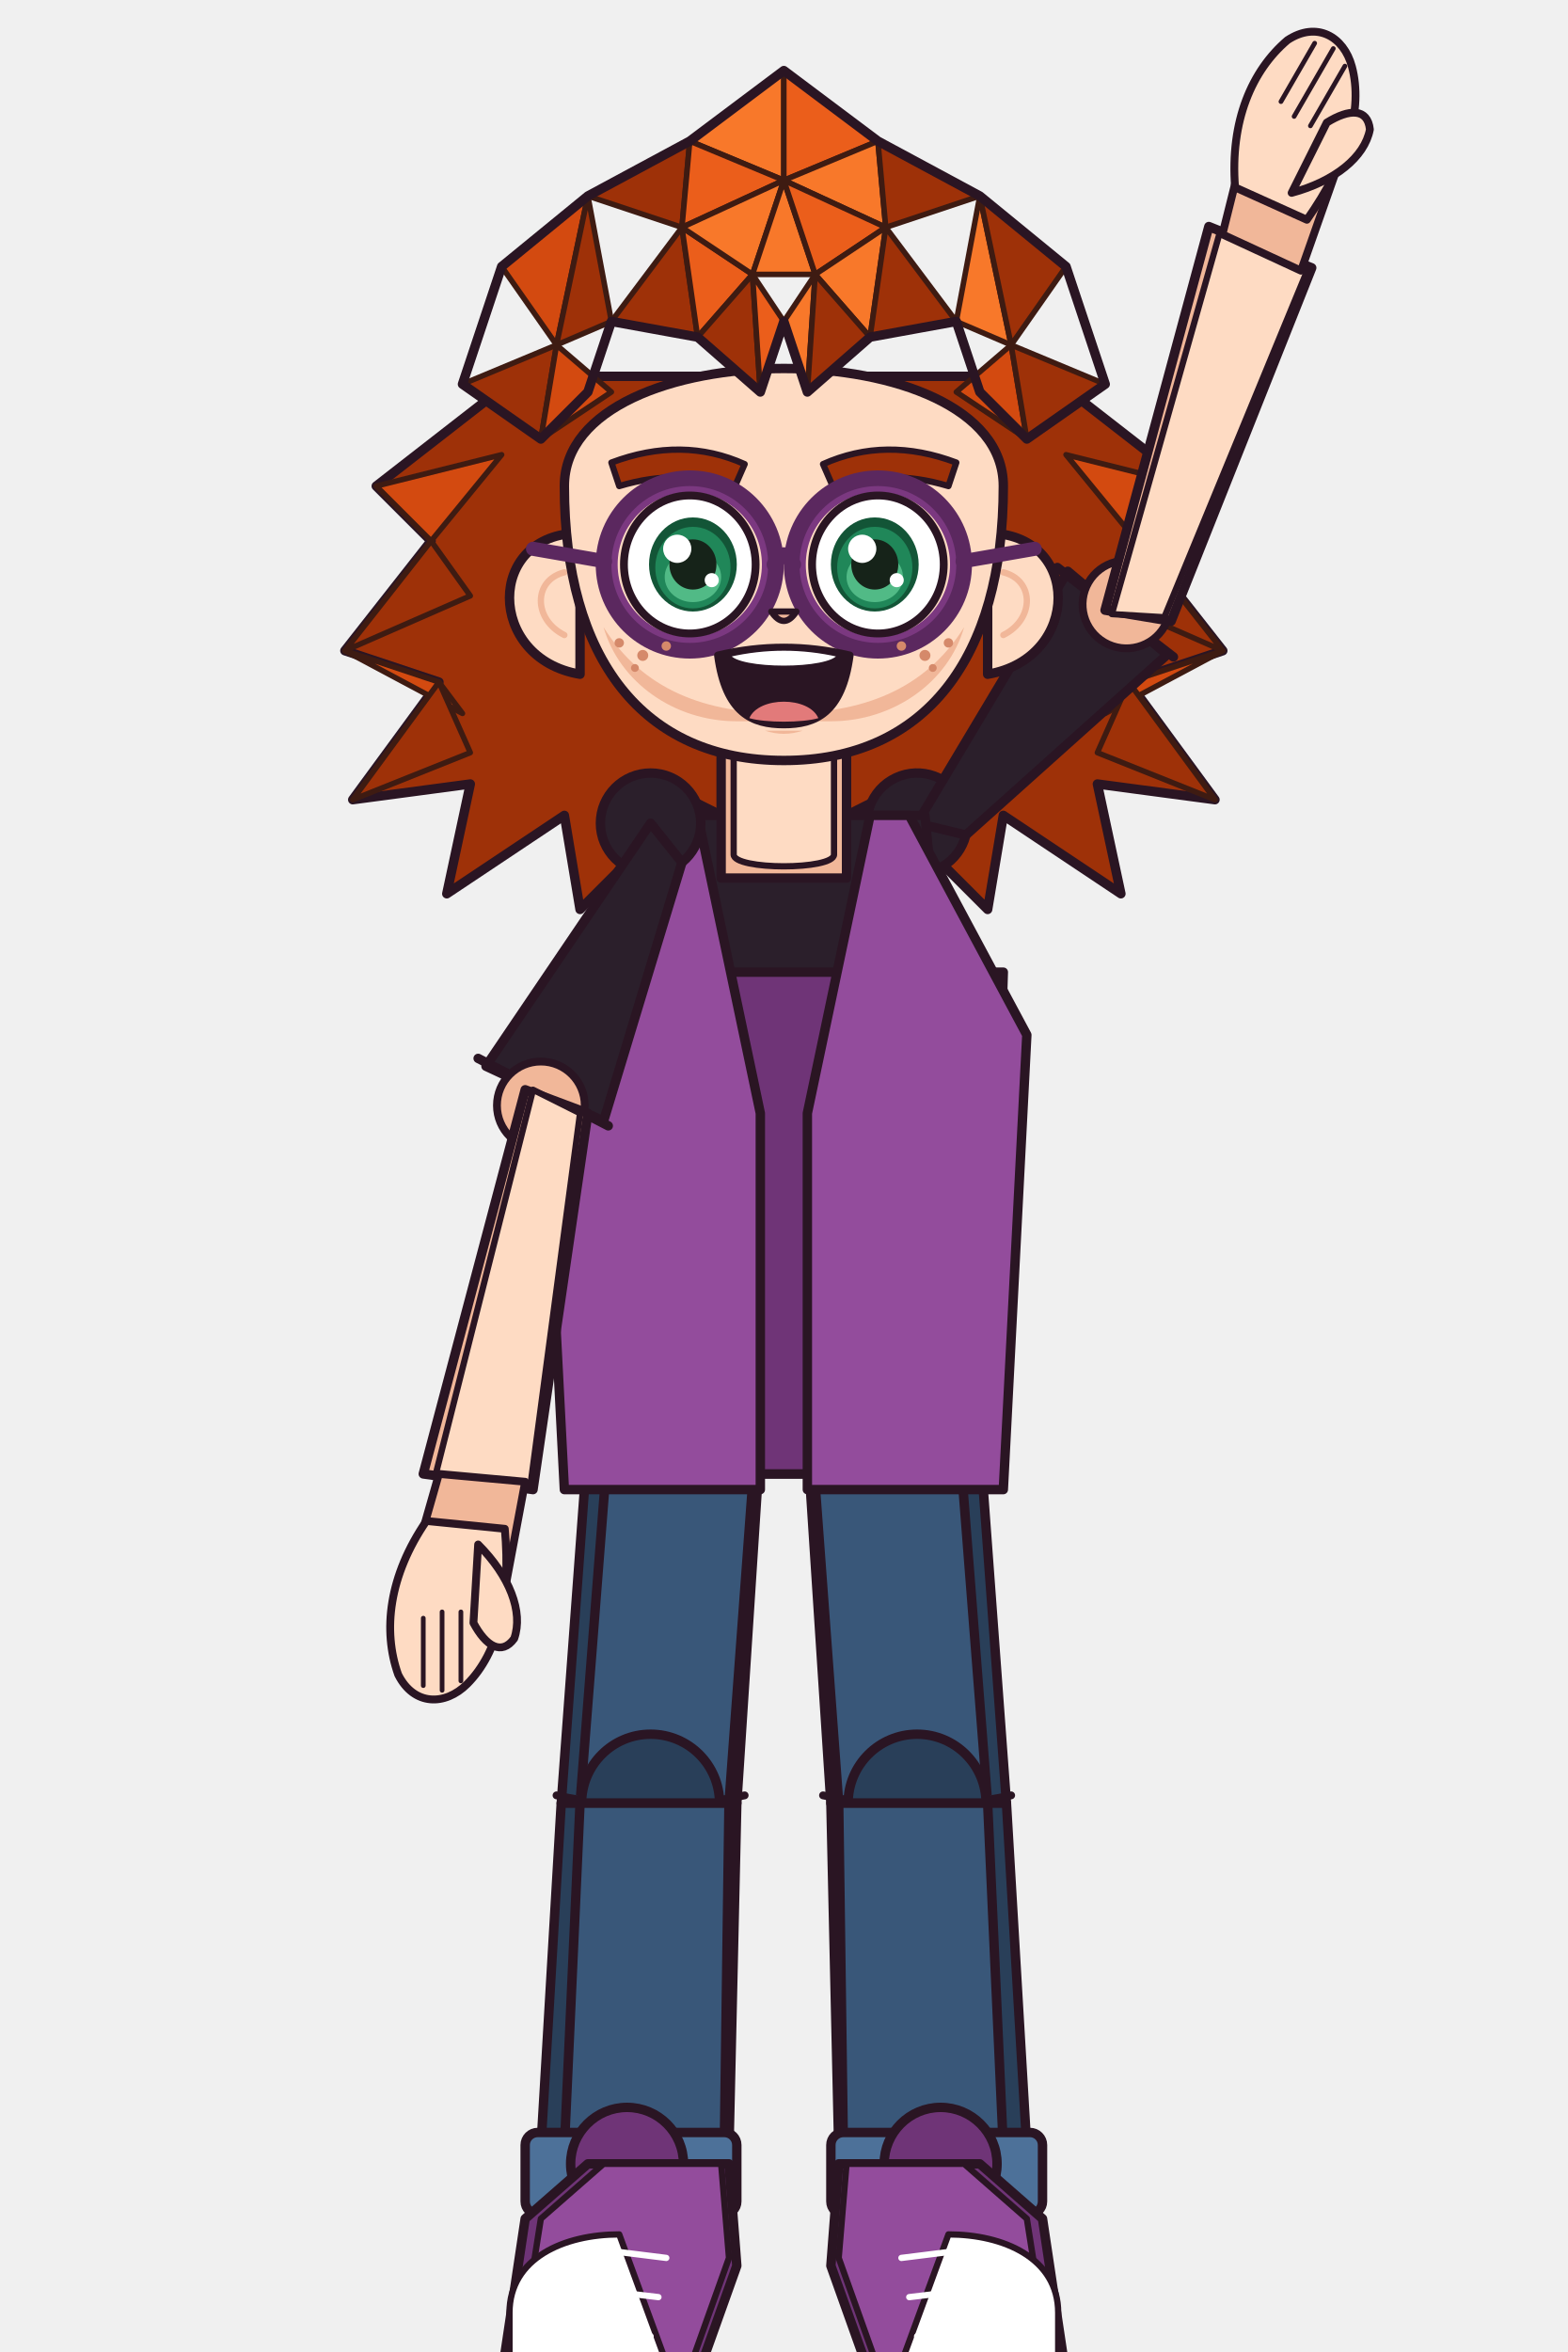
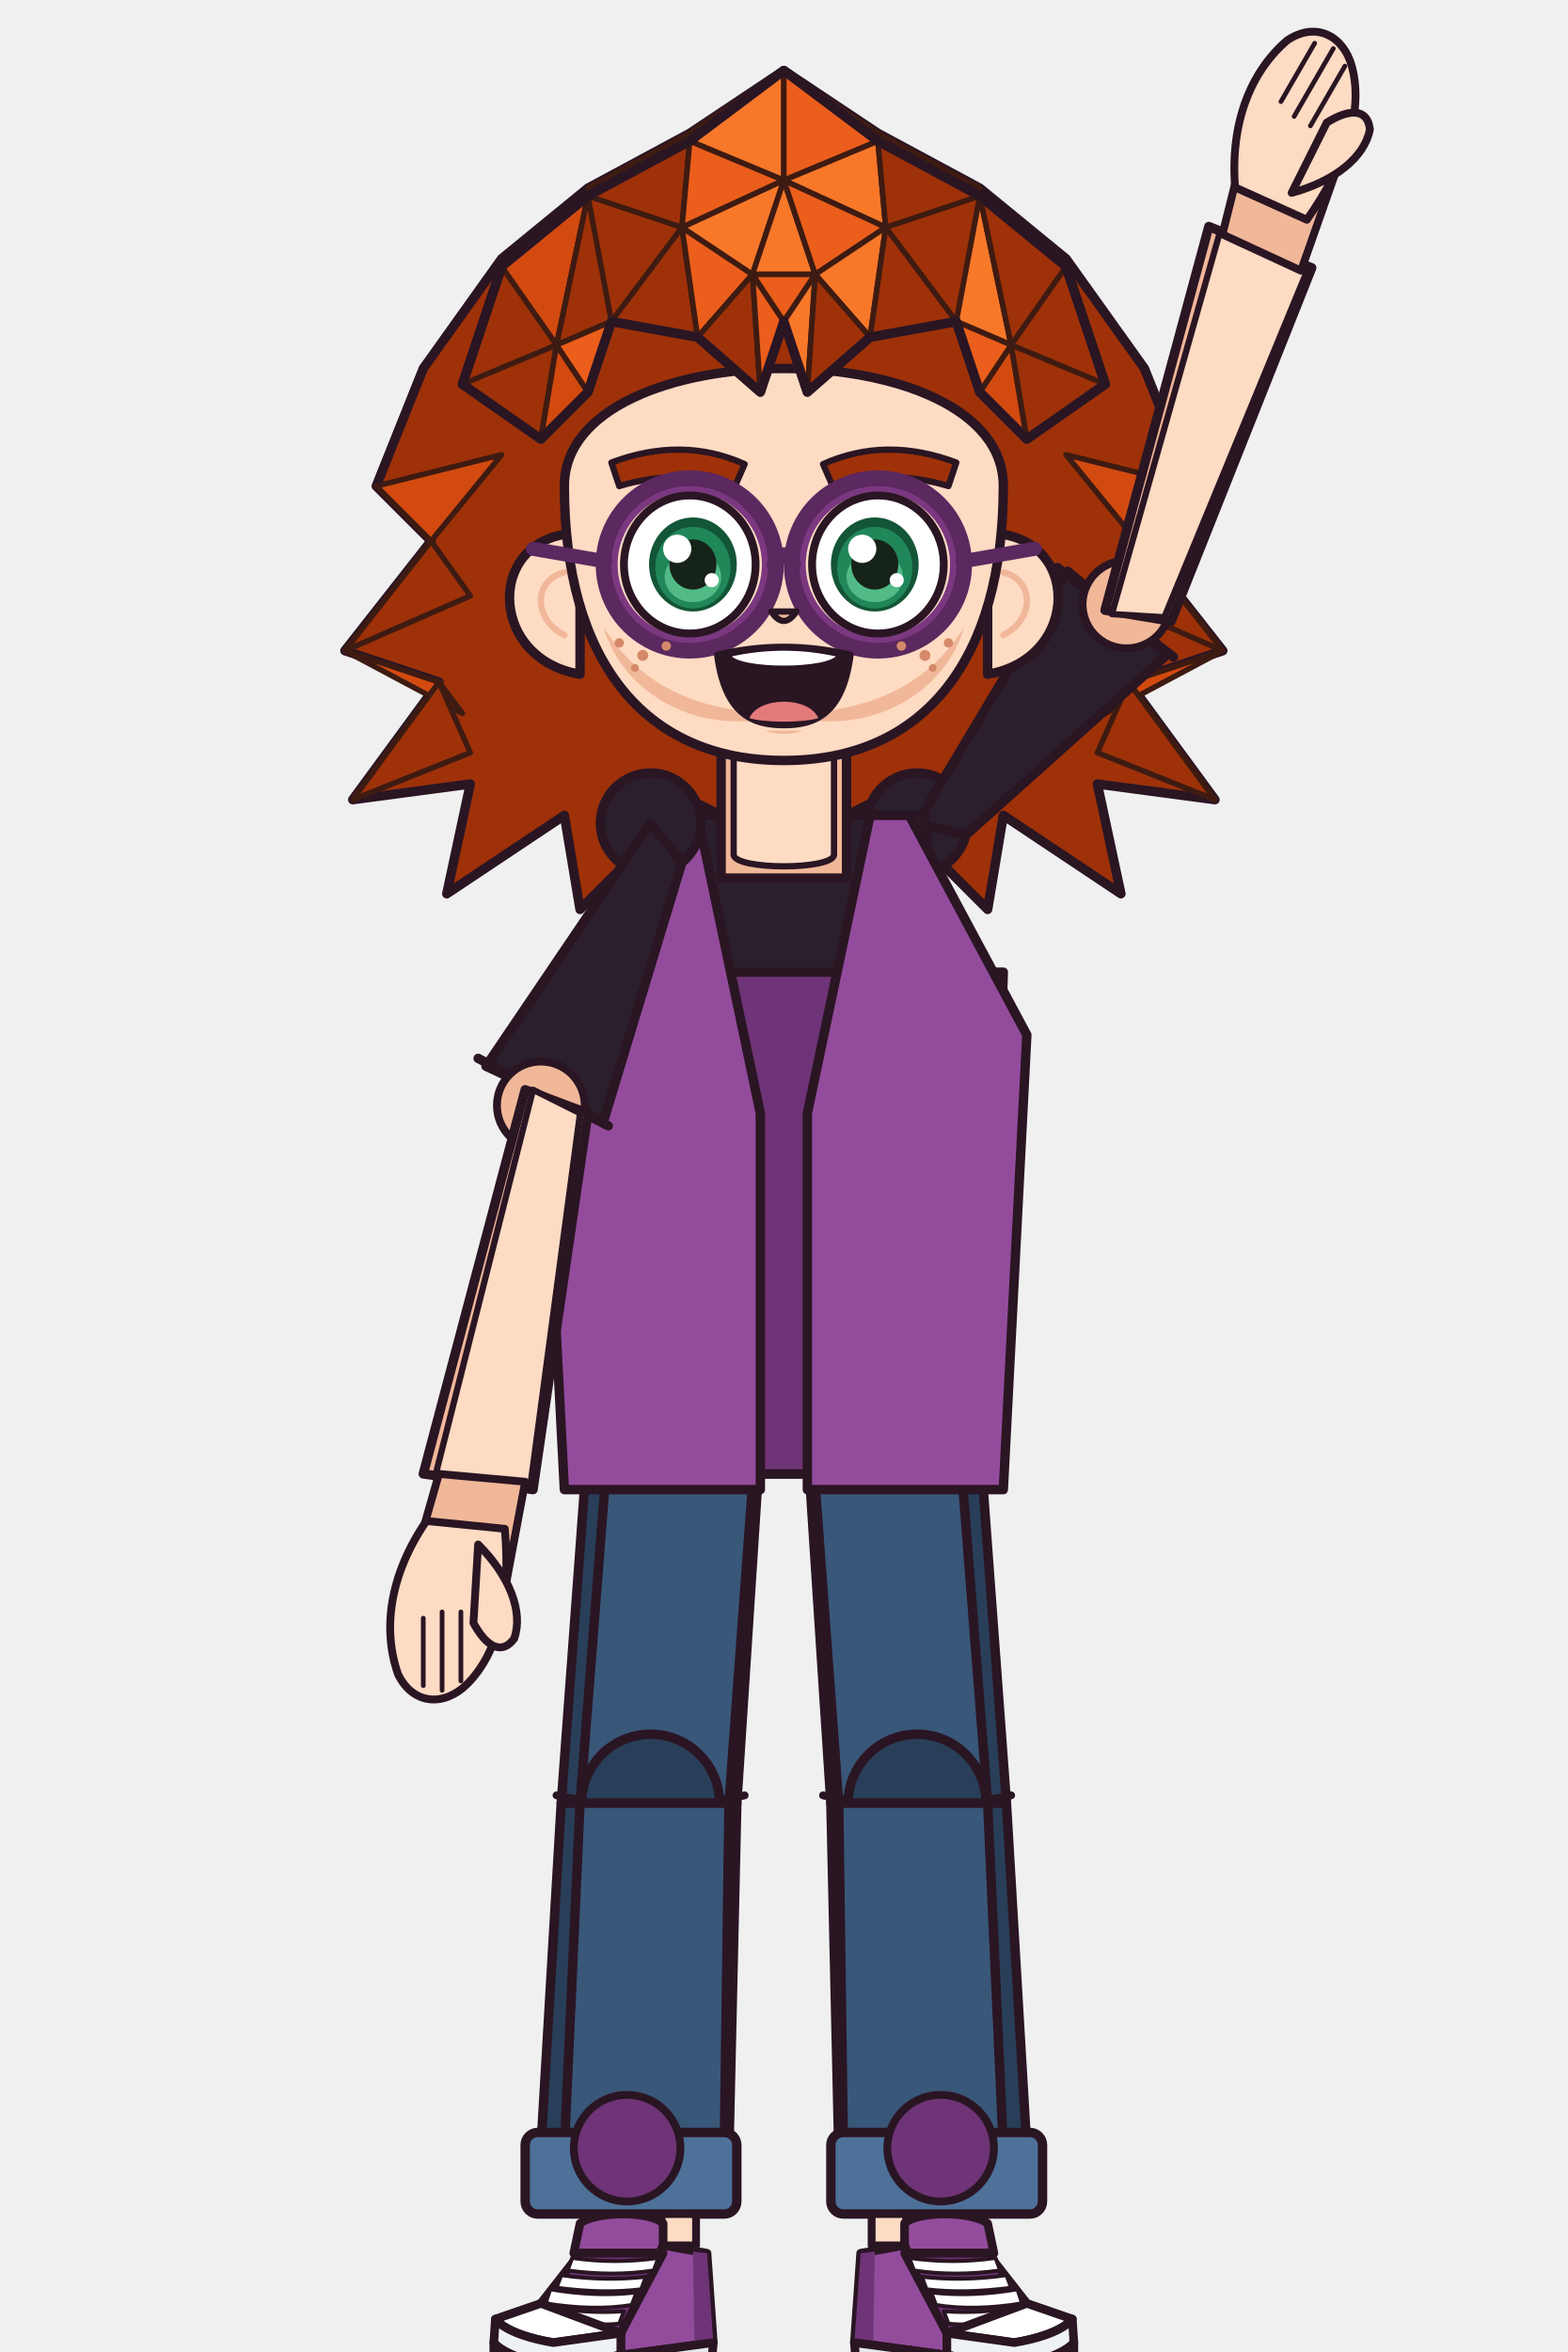
<svg xmlns="http://www.w3.org/2000/svg" viewBox="0 0 1000 1500" width="1000" height="1500">
  <rect width="1000" height="1500" fill="none" />
  <g id="character_root">
    <g id="fk_head_back" transform="rotate(0.0, 500, 520)">
      <g id="layer_head_back">
-         <path fill="#9e3108" stroke="#2a1523" stroke-width="6" stroke-linecap="round" stroke-linejoin="round" d="M330 240 L240 310 L275 345 L220 415 L280 435 L225 510 L300 500 L285 570 L360 520 L370 580 L440 510 L500 540 L560 510 L630 580 L640 520 L715 570 L700 500 L775 510 L720 435 L780 415 L725 345 L760 310 L670 240 Z" />
+         <path fill="#9e3108" stroke="#2a1523" stroke-width="6" stroke-linecap="round" stroke-linejoin="round" d="M500 45 L440 85 L375 120 L320 165 L270 235 L240 310 L275 345 L220 415 L280 435 L225 510 L300 500 L285 570 L360 520 L370 580 L440 510 L500 540 L560 510 L630 580 L640 520 L715 570 L700 500 L775 510 L720 435 L780 415 L725 345 L760 310 L730 235 L680 165 L625 120 L560 85 Z" />
        <polygon points="240,310 275,345 320,290" fill="#d34a10" stroke="#3e1b12" stroke-width="3.5" stroke-linejoin="round" />
        <polygon points="275,345 220,415 300,380" fill="#9e3108" stroke="#3e1b12" stroke-width="3.5" stroke-linejoin="round" />
        <polygon points="220,415 280,435 295,455" fill="#d34a10" stroke="#3e1b12" stroke-width="3.5" stroke-linejoin="round" />
        <polygon points="280,435 225,510 300,480" fill="#9e3108" stroke="#3e1b12" stroke-width="3.5" stroke-linejoin="round" />
        <polygon points="760,310 725,345 680,290" fill="#d34a10" stroke="#3e1b12" stroke-width="3.5" stroke-linejoin="round" />
        <polygon points="725,345 780,415 700,380" fill="#9e3108" stroke="#3e1b12" stroke-width="3.5" stroke-linejoin="round" />
        <polygon points="780,415 720,435 705,455" fill="#d34a10" stroke="#3e1b12" stroke-width="3.5" stroke-linejoin="round" />
        <polygon points="720,435 775,510 700,480" fill="#9e3108" stroke="#3e1b12" stroke-width="3.5" stroke-linejoin="round" />
+         <polygon points="500,45 440,85 500,140" fill="#eb5e1b" stroke="#3e1b12" stroke-width="3.5" stroke-linejoin="round" />
+         <polygon points="500,45 500,140 560,85" fill="#f8782a" stroke="#3e1b12" stroke-width="3.5" stroke-linejoin="round" />
+         <polygon points="440,85 375,120 440,165" fill="#9e3108" stroke="#3e1b12" stroke-width="3.5" stroke-linejoin="round" />
+         <polygon points="440,85 440,165 500,140" fill="#d34a10" stroke="#3e1b12" stroke-width="3.5" stroke-linejoin="round" />
+         <polygon points="560,85 500,140 560,165" fill="#d34a10" stroke="#3e1b12" stroke-width="3.5" stroke-linejoin="round" />
+         <polygon points="560,85 625,120 560,165" fill="#9e3108" stroke="#3e1b12" stroke-width="3.5" stroke-linejoin="round" />
      </g>
    </g>
    <g id="fk_leg_r" transform="rotate(0.0, 565, 930)">
      <g id="layer_leg_upper_right">
        <circle cx="565" cy="930" r="48" fill="#293f59" stroke="#2a1523" stroke-width="6" />
        <path fill="#293f59" stroke="#2a1523" stroke-width="6" stroke-linecap="round" stroke-linejoin="round" d="M515 920 L530 1150 L642 1150 L625 920 Z" />
        <path fill="#395779" stroke="#2a1523" stroke-width="6" stroke-linecap="round" stroke-linejoin="round" d="M518 920 L535 1150 L630 1150 L612 920 Z" />
        <path fill="#293f59" stroke="#2a1523" stroke-width="5" stroke-linecap="round" d="M525 1145 Q585 1158 645 1145" />
      </g>
      <g id="fk_leg_lower_r" transform="rotate(0.0, 585, 1150)">
        <g id="layer_leg_lower_right">
          <circle cx="585" cy="1150" r="44" fill="#293f59" stroke="#2a1523" stroke-width="6" />
          <path fill="#293f59" stroke="#2a1523" stroke-width="6" stroke-linecap="round" stroke-linejoin="round" d="M530 1150 L535 1370 L655 1370 L642 1150 Z" />
          <path fill="#395779" stroke="#2a1523" stroke-width="6" stroke-linecap="round" stroke-linejoin="round" d="M535 1150 L538 1370 L640 1370 L630 1150 Z" />
          <rect x="530" y="1360" width="135" height="52" rx="8" fill="#4d7199" stroke="#2a1523" stroke-width="6" />
        </g>
        <g id="fk_shoe_r" transform="rotate(0.0, 600, 1380)">
          <g id="layer_shoe_right">
-             <circle cx="600" cy="1380" r="36" fill="#6f3477" stroke="#2a1523" stroke-width="6" />
-             <path fill="#6f3477" stroke="#2a1523" stroke-width="6" stroke-linecap="round" stroke-linejoin="round" d="M665 1415 L625 1380 L535 1380 L530 1445 L555 1515 L680 1515 Z" />
-             <path fill="#934c9c" stroke="#2a1523" stroke-width="4" stroke-linecap="round" stroke-linejoin="round" d="M655 1415 L615 1380 L540 1380 L535 1440 L560 1510 L670 1510 Z" />
-             <path fill="#ffffff" stroke="#2a1523" stroke-width="4" stroke-linecap="round" stroke-linejoin="round" d="M675 1515 L675 1475 C675 1440 640 1425 605 1425 L572 1515 Z" />
-             <line x1="615" y1="1435" x2="575" y2="1440" stroke="#ffffff" stroke-width="4" stroke-linecap="round" />
-             <line x1="622" y1="1460" x2="580" y2="1465" stroke="#ffffff" stroke-width="4" stroke-linecap="round" />
-             <line x1="632" y1="1485" x2="585" y2="1490" stroke="#ffffff" stroke-width="4" stroke-linecap="round" />
-             <path fill="#f0e8f2" stroke="#2a1523" stroke-width="6" stroke-linecap="round" stroke-linejoin="round" d="M685 1510 L555 1510 C545 1510 540 1525 545 1545 L685 1545 C695 1545 695 1510 685 1510 Z" />
+             <circle cx="600" cy="1370" r="34" fill="#6f3477" stroke="#2a1523" stroke-width="5" />
+             <path fill="#fedbc3" stroke="#2a1523" stroke-width="5" stroke-linecap="round" stroke-linejoin="round" d="M578 1412 L556 1412 L556 1432 L578 1432 Z" />
+             <path fill="#934c9c" stroke="#2a1523" stroke-width="5.5" stroke-linecap="round" stroke-linejoin="round" d="M630 1418 C620 1410 585 1410 577 1418 L577 1437 L634 1437 Z" />
+             <path fill="#934c9c" stroke="#2a1523" stroke-width="5.5" stroke-linecap="round" stroke-linejoin="round" d="M577 1432 L549 1437 L545 1494 L604 1502 L604 1488 Z" />
+             <path fill="#6f3477" d="M558 1436 L549 1437 L545 1494 L557 1497 Z" />
+             <path fill="#6f3477" stroke="#2a1523" stroke-width="5.5" stroke-linecap="round" stroke-linejoin="round" d="M630 1437 L577 1437 L604 1488 L655 1469 Z" />
+             <path fill="#ffffff" stroke="#2a1523" stroke-width="2.5" stroke-linejoin="round" d="M635 1440 Q608 1444 580 1440 L583 1448 Q609 1452 638 1448 Z" />
+             <path fill="#ffffff" stroke="#2a1523" stroke-width="2.5" stroke-linejoin="round" d="M642 1451 Q614 1455 588 1452 L591 1460 Q615 1463 645 1459 Z" />
+             <path fill="#ffffff" stroke="#2a1523" stroke-width="2.5" stroke-linejoin="round" d="M649 1460 Q620 1465 594 1462 L597 1470 Q621 1474 652 1469 Z" />
+             <path fill="#ffffff" stroke="#2a1523" stroke-width="2.5" stroke-linejoin="round" d="M656 1470 Q628 1476 602 1474 L605 1482 Q629 1484 659 1478 Z" />
+             <path fill="#ffffff" stroke="#2a1523" stroke-width="5.5" stroke-linecap="round" stroke-linejoin="round" d="M655 1469 L604 1488 L647 1494 C671 1490 681 1483 684 1479 Z" />
+             <path fill="#eef2f6" stroke="#2a1523" stroke-width="5.5" stroke-linecap="round" stroke-linejoin="round" d="M684 1479 C681 1483 671 1490 647 1494 L604 1488 L604 1502 L647 1509 C671 1505 682 1498 685 1494 Z" />
+             <path fill="#f0e8f2" stroke="#2a1523" stroke-width="5.5" stroke-linecap="round" stroke-linejoin="round" d="M685 1494 C682 1498 671 1505 647 1509 L604 1502 L604 1526 L655 1533 C674 1530 684 1520 685 1508 Z" />
+             <path fill="#e6eaef" stroke="#2a1523" stroke-width="5.5" stroke-linecap="round" stroke-linejoin="round" d="M604 1502 L545 1494 L546 1506 L590 1530 L604 1526 Z" />
+             <line x1="604" y1="1502" x2="604" y2="1526" stroke="#2a1523" stroke-width="4.5" stroke-linecap="round" />
          </g>
        </g>
      </g>
    </g>
    <g id="fk_leg_l" transform="rotate(0.0, 435, 930)">
      <g id="layer_leg_upper_left">
        <circle cx="435" cy="930" r="48" fill="#293f59" stroke="#2a1523" stroke-width="6" />
        <path fill="#293f59" stroke="#2a1523" stroke-width="6" stroke-linecap="round" stroke-linejoin="round" d="M375 920 L358 1150 L470 1150 L485 920 Z" />
        <path fill="#395779" stroke="#2a1523" stroke-width="6" stroke-linecap="round" stroke-linejoin="round" d="M388 920 L370 1150 L465 1150 L482 920 Z" />
        <path fill="#293f59" stroke="#2a1523" stroke-width="5" stroke-linecap="round" d="M355 1145 Q415 1158 475 1145" />
      </g>
      <g id="fk_leg_lower_l" transform="rotate(0.0, 415, 1150)">
        <g id="layer_leg_lower_left">
          <circle cx="415" cy="1150" r="44" fill="#293f59" stroke="#2a1523" stroke-width="6" />
          <path fill="#293f59" stroke="#2a1523" stroke-width="6" stroke-linecap="round" stroke-linejoin="round" d="M358 1150 L345 1370 L465 1370 L470 1150 Z" />
          <path fill="#395779" stroke="#2a1523" stroke-width="6" stroke-linecap="round" stroke-linejoin="round" d="M370 1150 L360 1370 L462 1370 L465 1150 Z" />
          <rect x="335" y="1360" width="135" height="52" rx="8" fill="#4d7199" stroke="#2a1523" stroke-width="6" />
        </g>
        <g id="fk_shoe_l" transform="rotate(0.0, 400, 1380)">
          <g id="layer_shoe_left">
-             <circle cx="400" cy="1380" r="36" fill="#6f3477" stroke="#2a1523" stroke-width="6" />
-             <path fill="#6f3477" stroke="#2a1523" stroke-width="6" stroke-linecap="round" stroke-linejoin="round" d="M335 1415 L375 1380 L465 1380 L470 1445 L445 1515 L320 1515 Z" />
-             <path fill="#934c9c" stroke="#2a1523" stroke-width="4" stroke-linecap="round" stroke-linejoin="round" d="M345 1415 L385 1380 L460 1380 L465 1440 L440 1510 L330 1510 Z" />
-             <path fill="#ffffff" stroke="#2a1523" stroke-width="4" stroke-linecap="round" stroke-linejoin="round" d="M325 1515 L325 1475 C325 1440 360 1425 395 1425 L428 1515 Z" />
-             <line x1="385" y1="1435" x2="425" y2="1440" stroke="#ffffff" stroke-width="4" stroke-linecap="round" />
-             <line x1="378" y1="1460" x2="420" y2="1465" stroke="#ffffff" stroke-width="4" stroke-linecap="round" />
-             <line x1="368" y1="1485" x2="415" y2="1490" stroke="#ffffff" stroke-width="4" stroke-linecap="round" />
-             <path fill="#f0e8f2" stroke="#2a1523" stroke-width="6" stroke-linecap="round" stroke-linejoin="round" d="M315 1510 L445 1510 C455 1510 460 1525 455 1545 L315 1545 C305 1545 305 1510 315 1510 Z" />
+             <circle cx="400" cy="1370" r="34" fill="#6f3477" stroke="#2a1523" stroke-width="5" />
+             <path fill="#fedbc3" stroke="#2a1523" stroke-width="5" stroke-linecap="round" stroke-linejoin="round" d="M422 1412 L444 1412 L444 1432 L422 1432 Z" />
+             <path fill="#934c9c" stroke="#2a1523" stroke-width="5.5" stroke-linecap="round" stroke-linejoin="round" d="M370 1418 C380 1410 415 1410 423 1418 L423 1437 L366 1437 Z" />
+             <path fill="#934c9c" stroke="#2a1523" stroke-width="5.5" stroke-linecap="round" stroke-linejoin="round" d="M423 1432 L451 1437 L455 1494 L396 1502 L396 1488 Z" />
+             <path fill="#6f3477" d="M442 1436 L451 1437 L455 1494 L443 1497 Z" />
+             <path fill="#6f3477" stroke="#2a1523" stroke-width="5.5" stroke-linecap="round" stroke-linejoin="round" d="M370 1437 L423 1437 L396 1488 L345 1469 Z" />
+             <path fill="#ffffff" stroke="#2a1523" stroke-width="2.5" stroke-linejoin="round" d="M365 1440 Q392 1444 420 1440 L417 1448 Q391 1452 362 1448 Z" />
+             <path fill="#ffffff" stroke="#2a1523" stroke-width="2.5" stroke-linejoin="round" d="M358 1451 Q386 1455 412 1452 L409 1460 Q385 1463 355 1459 Z" />
+             <path fill="#ffffff" stroke="#2a1523" stroke-width="2.5" stroke-linejoin="round" d="M351 1460 Q380 1465 406 1462 L403 1470 Q379 1474 348 1469 Z" />
+             <path fill="#ffffff" stroke="#2a1523" stroke-width="2.5" stroke-linejoin="round" d="M344 1470 Q372 1476 398 1474 L395 1482 Q371 1484 341 1478 Z" />
+             <path fill="#ffffff" stroke="#2a1523" stroke-width="5.5" stroke-linecap="round" stroke-linejoin="round" d="M345 1469 L396 1488 L353 1494 C329 1490 319 1483 316 1479 Z" />
+             <path fill="#eef2f6" stroke="#2a1523" stroke-width="5.5" stroke-linecap="round" stroke-linejoin="round" d="M316 1479 C319 1483 329 1490 353 1494 L396 1488 L396 1502 L353 1509 C329 1505 318 1498 315 1494 Z" />
+             <path fill="#f0e8f2" stroke="#2a1523" stroke-width="5.5" stroke-linecap="round" stroke-linejoin="round" d="M315 1494 C318 1498 329 1505 353 1509 L396 1502 L396 1526 L345 1533 C326 1530 316 1520 315 1508 Z" />
+             <path fill="#e6eaef" stroke="#2a1523" stroke-width="5.5" stroke-linecap="round" stroke-linejoin="round" d="M396 1502 L455 1494 L454 1506 L410 1530 L396 1526 Z" />
+             <line x1="396" y1="1502" x2="396" y2="1526" stroke="#2a1523" stroke-width="4.5" stroke-linecap="round" />
          </g>
        </g>
      </g>
    </g>
    <g id="fk_arm_r" transform="rotate(-115.0, 585, 525)">
      <g id="layer_arm_upper_right">
        <circle cx="585" cy="525" r="32" fill="#2b1f2b" stroke="#2a1523" stroke-width="6" />
        <path fill="#2b1f2b" stroke="#2a1523" stroke-width="6" stroke-linecap="round" stroke-linejoin="round" d="M585 525 L690 680 L615 715 L565 550 Z" />
        <path fill="#2b1f2b" stroke="#2a1523" stroke-width="6" stroke-linecap="round" stroke-linejoin="round" d="M695 675 L612 718" />
      </g>
      <g id="fk_arm_lower_r" transform="rotate(-35.0, 655, 705)">
        <g id="layer_arm_lower_right">
          <circle cx="655" cy="705" r="28" fill="#f1b799" stroke="#2a1523" stroke-width="5" />
          <path fill="#f1b799" stroke="#2a1523" stroke-width="6" stroke-linecap="round" stroke-linejoin="round" d="M665 695 L730 940 L660 950 L625 710 Z" />
          <path fill="#fedbc3" stroke="#2a1523" stroke-width="4" stroke-linecap="round" stroke-linejoin="round" d="M660 695 L722 940 L662 950 L630 710 Z" />
          <g id="girl_hand_r">
            <path fill="#f1b799" stroke="#2a1523" stroke-width="5" stroke-linecap="round" stroke-linejoin="round" d="M720 940 L740 1010 L680 1025 L665 945 Z" />
            <path fill="#fedbc3" stroke="#2a1523" stroke-width="5" stroke-linecap="round" stroke-linejoin="round" d="M728 970 C752 1005 756 1040 746 1068 C736 1088 716 1088 702 1074 C682 1054 674 1020 678 975 Z" />
            <path fill="#fedbc3" stroke="#2a1523" stroke-width="5" stroke-linecap="round" stroke-linejoin="round" d="M695 985 C675 1005 666 1028 672 1045 C680 1056 690 1050 698 1035 Z" />
            <line x1="730" y1="1075" x2="730" y2="1032" stroke="#2a1523" stroke-width="3" stroke-linecap="round" />
            <line x1="718" y1="1078" x2="718" y2="1028" stroke="#2a1523" stroke-width="3" stroke-linecap="round" />
            <line x1="706" y1="1072" x2="706" y2="1028" stroke="#2a1523" stroke-width="3" stroke-linecap="round" />
          </g>
        </g>
      </g>
    </g>
    <g id="layer_torso">
      <path fill="#2b1f2b" stroke="#2a1523" stroke-width="6" stroke-linecap="round" stroke-linejoin="round" d="M410 520 L370 940 L630 940 L590 520 Z" />
      <path fill="#fedbc3" stroke="#2a1523" stroke-width="5" stroke-linecap="round" stroke-linejoin="round" d="M465 520 C475 550 525 550 535 520 Z" />
      <path fill="#6f3477" stroke="#2a1523" stroke-width="6" stroke-linecap="round" stroke-linejoin="round" d="M360 620 L370 940 L630 940 L640 620 Z" />
      <path fill="#934c9c" stroke="#2a1523" stroke-width="6" stroke-linecap="round" stroke-linejoin="round" d="M420 520 L345 660 L360 950 L485 950 L485 710 L445 520 Z" />
      <path fill="#934c9c" stroke="#2a1523" stroke-width="6" stroke-linecap="round" stroke-linejoin="round" d="M580 520 L655 660 L640 950 L515 950 L515 710 L555 520 Z" />
    </g>
    <g id="fk_head_base" transform="rotate(0.0, 500, 520)">
      <g id="layer_head_base">
        <path fill="#f1b799" stroke="#2a1523" stroke-width="6" stroke-linecap="round" stroke-linejoin="round" d="M460 450 L460 560 L540 560 L540 450 Z" />
        <path fill="#fedbc3" stroke="#2a1523" stroke-width="4" stroke-linecap="round" stroke-linejoin="round" d="M468 450 L468 545 C468 555 532 555 532 545 L532 450 Z" />
        <path fill="#fedbc3" stroke="#2a1523" stroke-width="6" stroke-linecap="round" stroke-linejoin="round" d="M370 340 C310 340 310 420 370 430 Z" />
        <path fill="none" stroke="#f1b799" stroke-width="4" stroke-linecap="round" d="M360 365 C340 370 340 395 360 405" />
        <path fill="#fedbc3" stroke="#2a1523" stroke-width="6" stroke-linecap="round" stroke-linejoin="round" d="M630 340 C690 340 690 420 630 430 Z" />
        <path fill="none" stroke="#f1b799" stroke-width="4" stroke-linecap="round" d="M640 365 C660 370 660 395 640 405" />
        <path fill="#fedbc3" stroke="#2a1523" stroke-width="6" stroke-linecap="round" stroke-linejoin="round" d="M360 310 C360 210 640 210 640 310 C640 420 590 485 500 485 C410 485 360 420 360 310 Z" />
        <path fill="#f1b799" d="M470 460 C430 460 395 435 385 400 C410 440 450 455 500 455 C550 455 590 440 615 400 C605 435 570 460 530 460 Z" />
        <path fill="#9e3108" stroke="#2a1523" stroke-width="4" stroke-linecap="round" stroke-linejoin="round" d="M390 295 Q435 278 475 296 L468 312 Q435 298 395 310 Z" />
        <path fill="#9e3108" stroke="#2a1523" stroke-width="4" stroke-linecap="round" stroke-linejoin="round" d="M610 295 Q565 278 525 296 L532 312 Q565 298 605 310 Z" />
        <circle cx="440" cy="360" r="54" fill="none" stroke="#5b285f" stroke-width="12" stroke-linecap="round" />
        <circle cx="440" cy="360" r="48" fill="none" stroke="#7b3880" stroke-width="4" />
        <circle cx="560" cy="360" r="54" fill="none" stroke="#5b285f" stroke-width="12" stroke-linecap="round" />
        <circle cx="560" cy="360" r="48" fill="none" stroke="#7b3880" stroke-width="4" />
        <path fill="none" stroke="#5b285f" stroke-width="10" stroke-linecap="round" d="M494 360 Q500 348 506 360" />
        <line x1="386" y1="358" x2="340" y2="350" stroke="#5b285f" stroke-width="9" stroke-linecap="round" />
        <line x1="614" y1="358" x2="660" y2="350" stroke="#5b285f" stroke-width="9" stroke-linecap="round" />
        <circle cx="395" cy="410" r="3" fill="#d5896a" />
        <circle cx="410" cy="418" r="3.5" fill="#d5896a" />
        <circle cx="425" cy="412" r="3" fill="#d5896a" />
        <circle cx="405" cy="426" r="2.5" fill="#d5896a" />
        <circle cx="605" cy="410" r="3" fill="#d5896a" />
        <circle cx="590" cy="418" r="3.5" fill="#d5896a" />
        <circle cx="575" cy="412" r="3" fill="#d5896a" />
        <circle cx="595" cy="426" r="2.5" fill="#d5896a" />
        <path fill="#f1b799" stroke="#2a1523" stroke-width="4" stroke-linecap="round" stroke-linejoin="round" d="M492 390 Q500 402 508 390 Z" />
+         <path fill="#9e3108" stroke="#2a1523" stroke-width="6" stroke-linecap="round" stroke-linejoin="round" d="M500 45 L440 90 L375 125 L320 170 L295 245 L345 280 L375 250 L390 205 L445 215 L485 250 L500 205 L515 250 L555 215 L610 205 L625 250 L655 280 L705 245 L680 170 L625 125 L560 90 Z" />
        <polygon points="500,45 440,90 500,115" fill="#f8782a" stroke="#3e1b12" stroke-width="3.5" stroke-linejoin="round" />
        <polygon points="500,45 500,115 560,90" fill="#eb5e1b" stroke="#3e1b12" stroke-width="3.5" stroke-linejoin="round" />
        <polygon points="440,90 375,125 435,145" fill="#9e3108" stroke="#3e1b12" stroke-width="3.5" stroke-linejoin="round" />
        <polygon points="440,90 435,145 500,115" fill="#eb5e1b" stroke="#3e1b12" stroke-width="3.5" stroke-linejoin="round" />
        <polygon points="560,90 500,115 565,145" fill="#f8782a" stroke="#3e1b12" stroke-width="3.5" stroke-linejoin="round" />
        <polygon points="560,90 625,125 565,145" fill="#9e3108" stroke="#3e1b12" stroke-width="3.5" stroke-linejoin="round" />
        <polygon points="435,145 390,205 445,215" fill="#9e3108" stroke="#3e1b12" stroke-width="3.5" stroke-linejoin="round" />
        <polygon points="435,145 445,215 480,175" fill="#eb5e1b" stroke="#3e1b12" stroke-width="3.5" stroke-linejoin="round" />
        <polygon points="500,115 435,145 480,175" fill="#f8782a" stroke="#3e1b12" stroke-width="3.5" stroke-linejoin="round" />
        <polygon points="500,115 480,175 520,175" fill="#f8782a" stroke="#3e1b12" stroke-width="3.5" stroke-linejoin="round" />
        <polygon points="500,115 520,175 565,145" fill="#eb5e1b" stroke="#3e1b12" stroke-width="3.5" stroke-linejoin="round" />
        <polygon points="565,145 520,175 555,215" fill="#f8782a" stroke="#3e1b12" stroke-width="3.5" stroke-linejoin="round" />
        <polygon points="565,145 555,215 610,205" fill="#9e3108" stroke="#3e1b12" stroke-width="3.5" stroke-linejoin="round" />
        <polygon points="480,175 445,215 485,250" fill="#9e3108" stroke="#3e1b12" stroke-width="3.5" stroke-linejoin="round" />
        <polygon points="480,175 485,250 500,205" fill="#eb5e1b" stroke="#3e1b12" stroke-width="3.5" stroke-linejoin="round" />
+         <polygon points="480,175 520,175 500,205" fill="#eb5e1b" stroke="#3e1b12" stroke-width="3.5" stroke-linejoin="round" />
        <polygon points="520,175 500,205 515,250" fill="#f8782a" stroke="#3e1b12" stroke-width="3.5" stroke-linejoin="round" />
        <polygon points="520,175 515,250 555,215" fill="#9e3108" stroke="#3e1b12" stroke-width="3.5" stroke-linejoin="round" />
        <polygon points="375,125 320,170 355,220" fill="#d34a10" stroke="#3e1b12" stroke-width="3.5" stroke-linejoin="round" />
        <polygon points="375,125 355,220 390,205" fill="#9e3108" stroke="#3e1b12" stroke-width="3.5" stroke-linejoin="round" />
        <polygon points="355,220 295,245 345,280" fill="#9e3108" stroke="#3e1b12" stroke-width="3.5" stroke-linejoin="round" />
-         <polygon points="355,220 345,280 390,250" fill="#d34a10" stroke="#3e1b12" stroke-width="3.5" stroke-linejoin="round" />
+         <polygon points="355,220 345,280 375,250" fill="#d34a10" stroke="#3e1b12" stroke-width="3.5" stroke-linejoin="round" />
+         <polygon points="355,220 375,250 390,205" fill="#eb5e1b" stroke="#3e1b12" stroke-width="3.5" stroke-linejoin="round" />
        <polygon points="625,125 610,205 645,220" fill="#f8782a" stroke="#3e1b12" stroke-width="3.5" stroke-linejoin="round" />
        <polygon points="625,125 645,220 680,170" fill="#9e3108" stroke="#3e1b12" stroke-width="3.5" stroke-linejoin="round" />
-         <polygon points="645,220 610,250 655,280" fill="#d34a10" stroke="#3e1b12" stroke-width="3.5" stroke-linejoin="round" />
+         <polygon points="645,220 625,250 655,280" fill="#d34a10" stroke="#3e1b12" stroke-width="3.5" stroke-linejoin="round" />
+         <polygon points="645,220 610,205 625,250" fill="#eb5e1b" stroke="#3e1b12" stroke-width="3.5" stroke-linejoin="round" />
        <polygon points="645,220 655,280 705,245" fill="#9e3108" stroke="#3e1b12" stroke-width="3.5" stroke-linejoin="round" />
        <path fill="none" stroke="#2a1523" stroke-width="6" stroke-linecap="round" stroke-linejoin="round" d="M500 45 L440 90 L375 125 L320 170 L295 245 L345 280 L375 250 L390 205 L445 215 L485 250 L500 205 L515 250 L555 215 L610 205 L625 250 L655 280 L705 245 L680 170 L625 125 L560 90 Z" />
      </g>
      <g id="layer_eyes_open">
        <ellipse cx="440" cy="360" rx="42" ry="44" fill="#ffffff" stroke="#2a1523" stroke-width="5" />
        <ellipse cx="442" cy="360" rx="28" ry="30" fill="#135537" />
        <ellipse cx="442" cy="362" rx="24" ry="26" fill="#208759" />
        <ellipse cx="442" cy="368" rx="18" ry="16" fill="#51ba86" />
        <ellipse cx="442" cy="360" rx="15" ry="16" fill="#162319" />
        <circle cx="432" cy="350" r="9" fill="#ffffff" />
        <circle cx="454" cy="370" r="4.5" fill="#ffffff" />
        <ellipse cx="560" cy="360" rx="42" ry="44" fill="#ffffff" stroke="#2a1523" stroke-width="5" />
        <ellipse cx="558" cy="360" rx="28" ry="30" fill="#135537" />
        <ellipse cx="558" cy="362" rx="24" ry="26" fill="#208759" />
        <ellipse cx="558" cy="368" rx="18" ry="16" fill="#51ba86" />
        <ellipse cx="558" cy="360" rx="15" ry="16" fill="#162319" />
        <circle cx="550" cy="350" r="9" fill="#ffffff" />
        <circle cx="572" cy="370" r="4.5" fill="#ffffff" />
      </g>
      <g id="layer_mouth_open_smile">
        <path fill="#2a1523" stroke="#2a1523" stroke-width="5" stroke-linecap="round" stroke-linejoin="round" d="M458 418 Q500 408 542 418 C537 455 520 462 500 462 C480 462 463 455 458 418 Z" />
        <path fill="#ffffff" stroke="#2a1523" stroke-width="2" d="M465 418 Q500 410 535 418 C530 428 470 428 465 418 Z" />
        <path fill="#e27a7a" d="M478 458 C484 444 516 444 522 458 C512 461 488 461 478 458 Z" />
        <path fill="#f1b799" d="M488 466 Q500 470 512 466 Z" />
      </g>
    </g>
    <g id="fk_arm_l" transform="rotate(0.0, 415, 525)">
      <g id="layer_arm_upper_left">
        <circle cx="415" cy="525" r="32" fill="#2b1f2b" stroke="#2a1523" stroke-width="6" />
        <path fill="#2b1f2b" stroke="#2a1523" stroke-width="6" stroke-linecap="round" stroke-linejoin="round" d="M415 525 L310 680 L385 715 L435 550 Z" />
        <path fill="#2b1f2b" stroke="#2a1523" stroke-width="6" stroke-linecap="round" stroke-linejoin="round" d="M305 675 L388 718" />
      </g>
      <g id="fk_arm_lower_l" transform="rotate(0.0, 345, 705)">
        <g id="layer_arm_lower_left">
          <circle cx="345" cy="705" r="28" fill="#f1b799" stroke="#2a1523" stroke-width="5" />
          <path fill="#f1b799" stroke="#2a1523" stroke-width="6" stroke-linecap="round" stroke-linejoin="round" d="M335 695 L270 940 L340 950 L375 710 Z" />
          <path fill="#fedbc3" stroke="#2a1523" stroke-width="4" stroke-linecap="round" stroke-linejoin="round" d="M340 695 L278 940 L338 950 L370 710 Z" />
          <g id="girl_hand_l">
            <path fill="#f1b799" stroke="#2a1523" stroke-width="5" stroke-linecap="round" stroke-linejoin="round" d="M280 940 L260 1010 L320 1025 L335 945 Z" />
            <path fill="#fedbc3" stroke="#2a1523" stroke-width="5" stroke-linecap="round" stroke-linejoin="round" d="M272 970 C248 1005 244 1040 254 1068 C264 1088 284 1088 298 1074 C318 1054 326 1020 322 975 Z" />
            <path fill="#fedbc3" stroke="#2a1523" stroke-width="5" stroke-linecap="round" stroke-linejoin="round" d="M305 985 C325 1005 334 1028 328 1045 C320 1056 310 1050 302 1035 Z" />
            <line x1="270" y1="1075" x2="270" y2="1032" stroke="#2a1523" stroke-width="3" stroke-linecap="round" />
            <line x1="282" y1="1078" x2="282" y2="1028" stroke="#2a1523" stroke-width="3" stroke-linecap="round" />
            <line x1="294" y1="1072" x2="294" y2="1028" stroke="#2a1523" stroke-width="3" stroke-linecap="round" />
          </g>
        </g>
      </g>
    </g>
  </g>
</svg>
